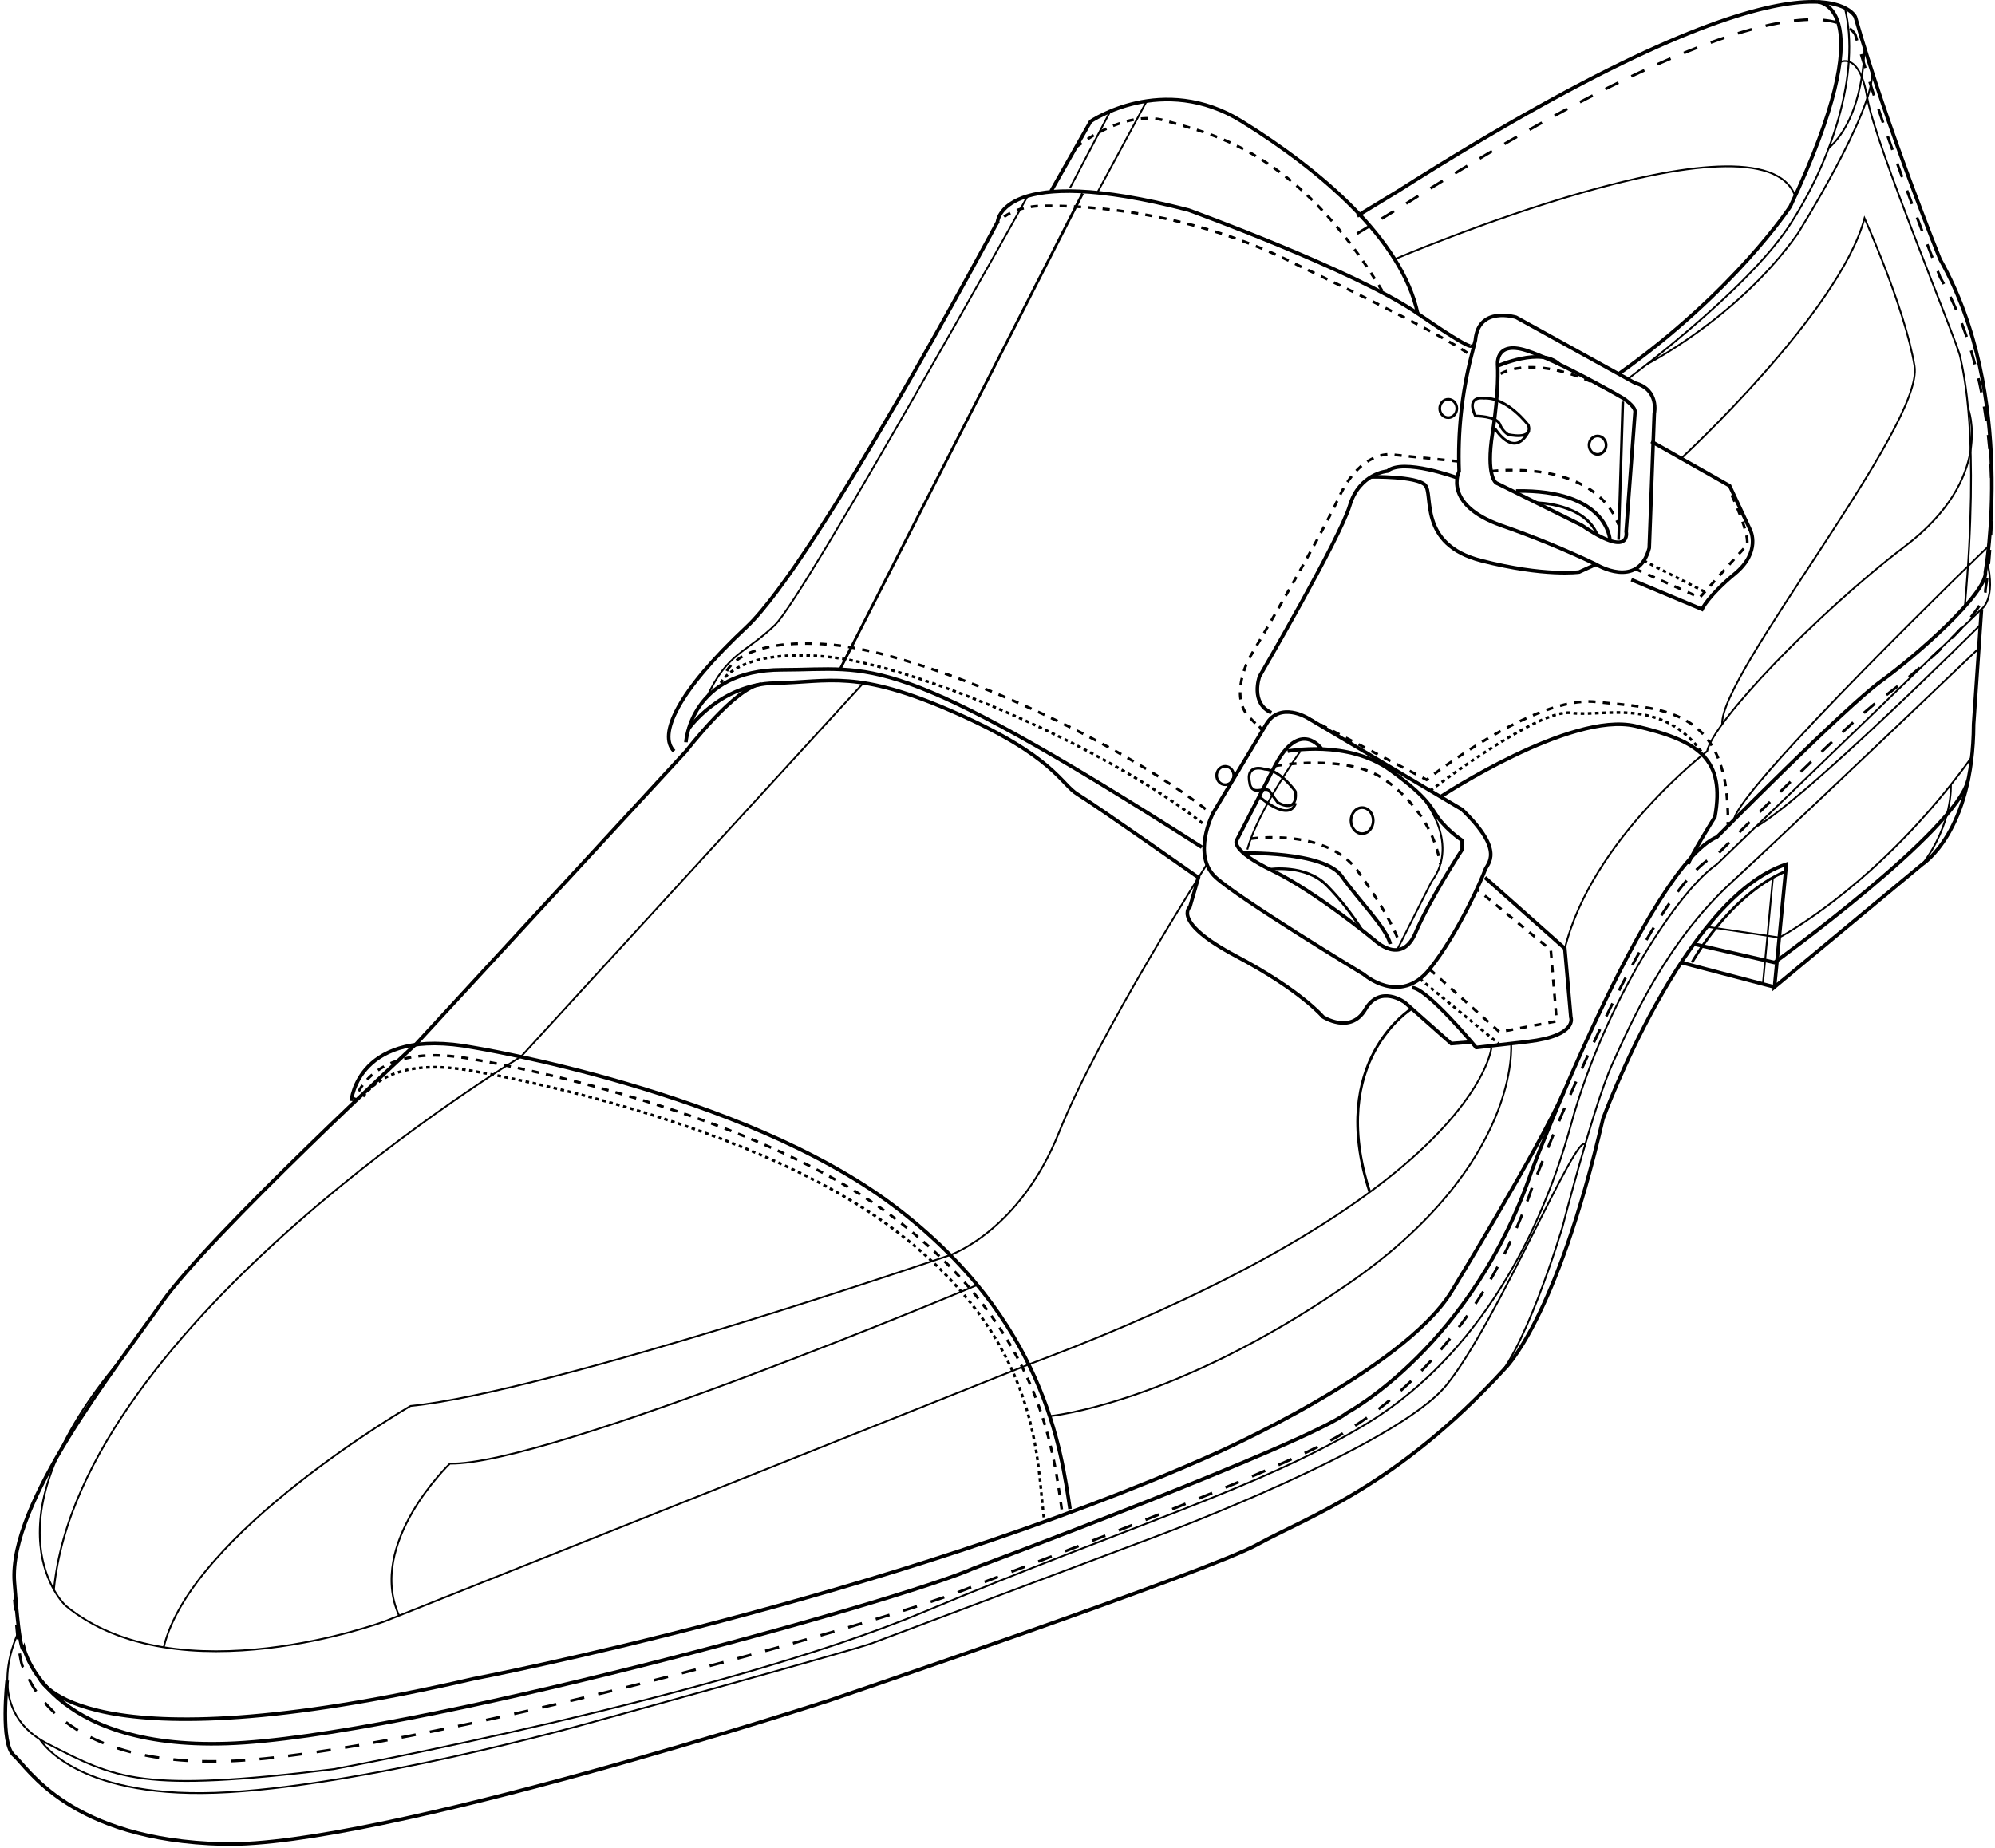
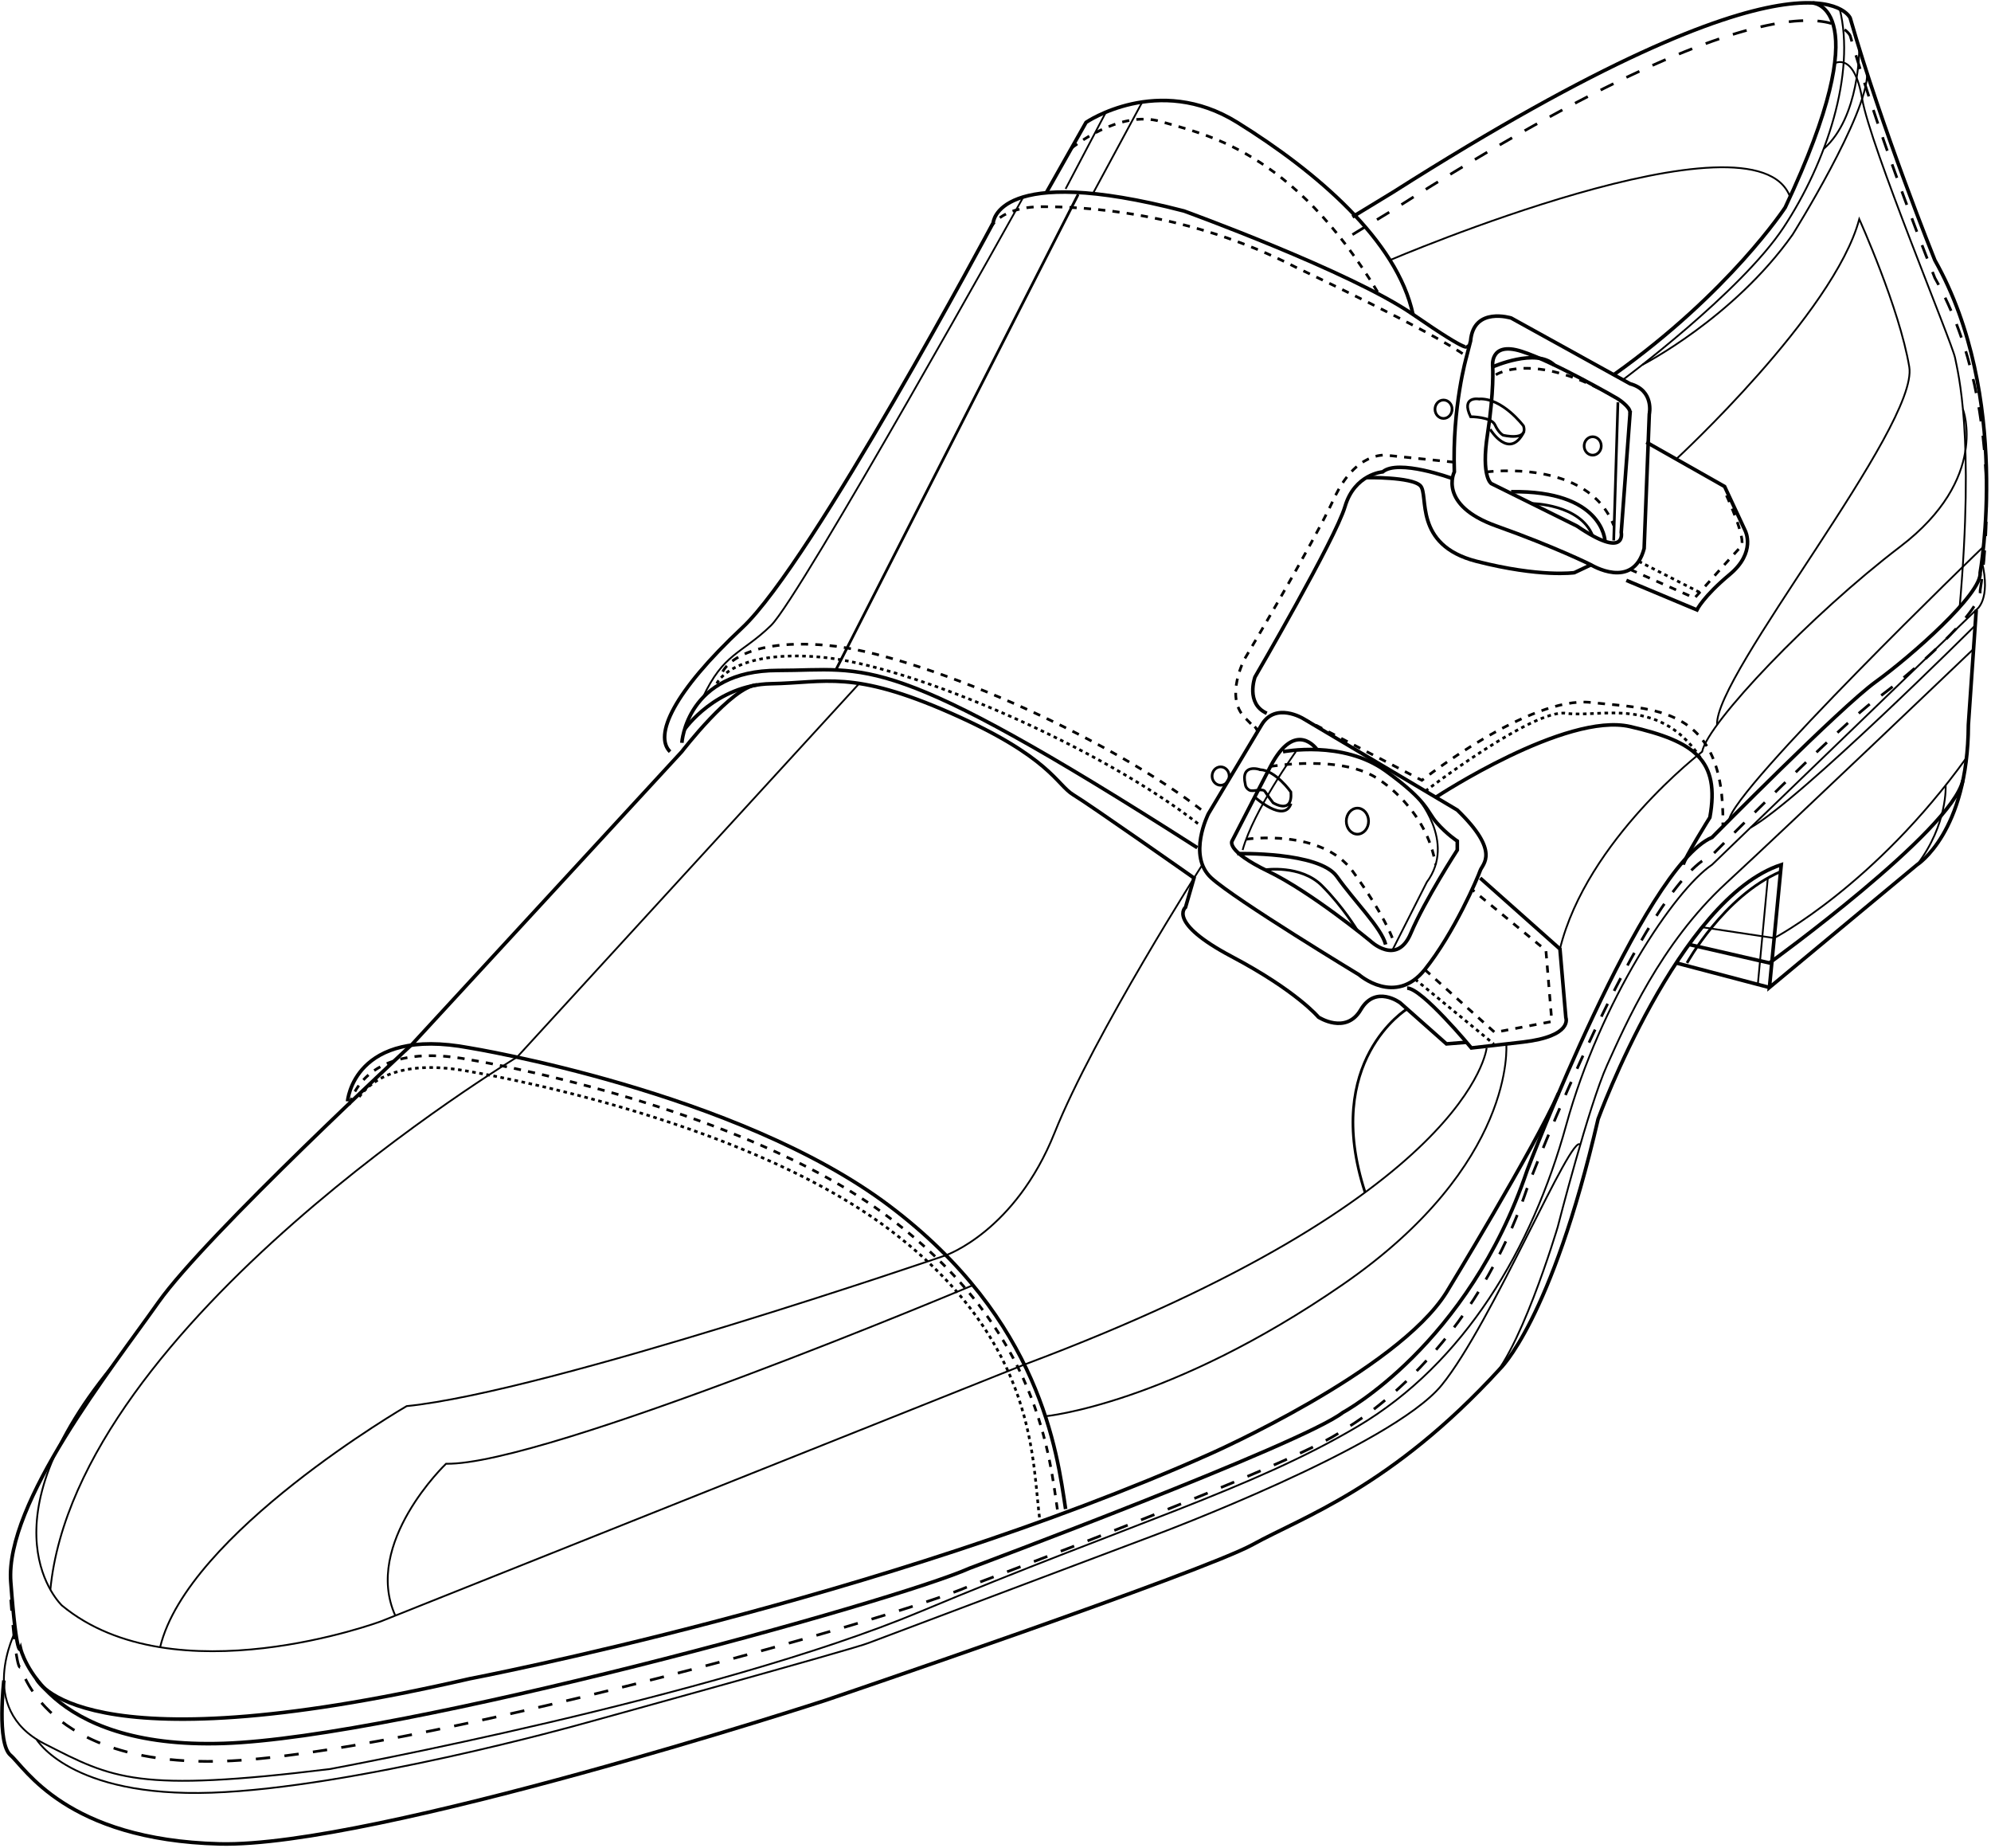
- <svg xmlns="http://www.w3.org/2000/svg" width="555px" height="514px" viewBox="0 0 555 514" version="1.1">
-   <defs />
-   <g id="Page-1" stroke="none" stroke-width="1" fill="none" fill-rule="evenodd">
-     <g id="double-monks" transform="translate(1, 0)" stroke="#000000">
-       <path d="M186.53,209 C182.01,204.48 187.35,192.55 206.68,174.45 C226.01,156.35 276.51,61.74 276.51,61.74 C276.51,61.74 277.42,44.88 329.66,58.45 C329.66,58.45 376.13,75.31 393.41,87.24 C410.69,99.17 408.22,95.88 408.22,95.88" id="Shape" />
-       <path d="M189.82,206.51 C189.82,206.51 191.05,186.36 216.55,186.36 C242.05,186.36 246.55,180.19 333.35,235.71" id="Shape" />
-       <path d="M458.38,122.82 L480.18,135.16 L485.94,147.5 C485.94,147.5 489.02,153.5 481.62,159.63 C474.22,165.76 472.48,169.5 472.48,169.5 L452.83,161.27" id="Shape" />
-       <path d="M446.87,150.17 C446.87,150.17 446.25,136.17 420.75,136.6" id="Shape" />
-       <path d="M453.86,114.59 L451.39,147.9 C451.39,147.9 453.02,155.64 439.05,146.15 L415.2,134.33 C415.2,134.33 412.32,132.48 414.2,120.55 C416.08,108.62 415.64,101.84 415.64,101.84 C415.64,101.84 414.64,94.64 423.64,97.52 C432.64,100.4 450.37,110.68 450.37,110.68 C450.37,110.68 454,113 453.86,114.59 Z" id="Shape" />
-       <path d="M408.33,99 C405.664,109.485 404.516,120.299 404.92,131.11 C404.92,131.11 400.19,140.33 416.64,146.19 C425.618,149.308 434.418,152.917 443,157 C443,157 454.72,164.2 457.81,152.48 L459.21,115 C459.21,115 460.66,108.42 453.87,106.57 L420.76,88.27 C420.76,88.27 410.26,85 409.44,94.64 L408.33,99 Z" id="Shape" />
-       <path d="M415.61,101.84 C415.61,101.84 427.61,96.48 432.74,101.32" id="Shape" />
-       <path d="M404.29,132.89 C404.29,132.89 389.29,127.4 384.97,131.07 C384.97,131.07 377.16,131.66 374.48,140.7 C371.8,149.74 349.39,188.2 349.39,188.2 C349.39,188.2 346.72,195.6 352.68,198.28" id="Shape" />
-       <path d="M400,221.52 C400,221.52 436,197.87 453.88,201.98 C471.76,206.09 478.97,211.23 476.09,227.27 C476.09,227.27 468.89,238.79 468.69,240.43" id="Shape" />
-       <path d="M344.46,237.36 C344.46,237.36 367.29,236.74 372.22,243.73 C377.15,250.72 384.56,257.92 385.79,262.65" id="Shape" />
-       <path d="M412.11,244.14 L434.32,263.88 L436,283 C436,283 438.06,288.14 424.07,289.79 L409.68,291.44 C409.68,291.44 395.9,274.78 391.79,274.78" id="Shape" />
-       <path d="M351.25,201.51 L336.44,226.26 C336.44,226.26 330.44,237.98 337.26,244.15 C344.08,250.32 378.39,271.09 378.39,271.09 C378.39,271.09 388.47,279.93 396.69,269.65 C404.91,259.37 411.5,243.95 412.11,242.09 C412.72,240.23 417.87,236.95 405.74,225.23 L362.74,199.73 C362.74,199.73 355.1,195.07 351.25,201.51 Z" id="Shape" />
-       <path d="M366.67,208.36 C366.67,208.36 360.67,199.72 353.67,213.09 L343,233.86 C343,233.86 341.15,236.53 353.08,242.29 C365.01,248.05 381.46,261.62 381.46,261.62 C381.46,261.62 388.86,268.82 392.77,259.56 C396.68,250.3 405.77,236.35 405.77,236.35 L405.77,233.85 C403.64,232.387 401.705,230.66 400.01,228.71 C397.13,225.42 397.75,222.95 385.82,214.32 C373.89,205.69 357.21,209 357.21,209" id="Shape" />
-       <path d="M100,305.08 C103.87,299.86 112.34,294.55 130.77,298.02 C130.77,298.02 205.35,310.15 247.57,341.96 C289.79,373.77 287.2,407.46 289.57,423.37" id="Shape" stroke-width="0.75" stroke-dasharray="1" />
-       <path d="M97.22,307.27 C98.78,301.98 105.22,289.92 130.73,294.73 C130.73,294.73 205.31,306.86 247.53,338.67 C289.75,370.48 292.2,405.67 294.61,421.54" id="Shape" stroke-width="0.75" stroke-dasharray="2" />
-       <path d="M96.73,306.31 C96.73,306.31 98.38,285.31 130.73,291.44 C130.73,291.44 205.31,303.57 247.53,335.38 C289.75,367.19 294.26,403.93 296.67,419.83" id="Shape" />
-       <path d="M376.54,65 L387.92,58.07 C504.17,-15.73 515.14,9.65 515.14,9.65 C523.91,40.36 538.72,77.1 538.72,77.1 C560.11,114.94 551.33,164.1 551.33,164.1 C551.88,169.92 532.14,187.34 522.27,194.47 C512.4,201.6 476.68,237.79 476.68,237.79 C457.42,246.02 425.2,330.46 425.2,330.46 C408.75,379.27 373.86,397.91 373.86,397.91 C362.56,406.67 270,441.21 270,441.21 C249.18,450.54 112.09,488.37 62.18,490 C12.27,491.63 5.7,463.7 5.7,463.7 C5.7,463.7 4.61,467 3,445.05" id="Shape" stroke-width="0.75" stroke-dasharray="4" />
-       <path d="M376.54,60.1 L387.92,53.17 C504.17,-20.66 515.14,4.71 515.14,4.71 C523.91,35.42 538.72,72.16 538.72,72.16 C560.11,110 551.33,159.16 551.33,159.16 C551.88,164.98 532.14,182.4 522.27,189.53 C512.4,196.66 476.68,232.85 476.68,232.85 C457.42,241.08 425.2,325.52 425.2,325.52 C408.76,374.31 373.87,393 373.87,393 C362.56,401.73 270,436.28 270,436.28 C249.16,445.6 112.07,483.44 62.17,485.09 C12.27,486.74 5.7,458.76 5.7,458.76 C5.7,458.76 4.61,462.05 3,440.12 C1.39,418.19 31,380.9 44.13,362.25 C57.26,343.6 114.87,290.33 114.87,290.33 L189.87,208.98 C189.87,208.98 203.81,190.85 210.78,190.4" id="Shape" />
-       <path d="M291.4,53.17 L302.4,33.78 C302.4,33.78 322.4,20.07 344.49,33.78 C366.58,47.49 389,66.68 393.4,87.24" id="Shape" />
-       <path d="M504.77,0.53 C504.77,0.53 523.37,1.63 497.05,57.46 C497.05,57.46 481.61,81.09 449.3,104.04" id="Shape" />
-       <path d="M4.28,453.8 C4.28,453.8 -6.91,475.36 12.28,485.16 C31.47,494.96 38.05,498.8 91.79,492.22 C91.79,492.22 198.72,472.48 256.3,448.35 C313.88,424.22 348.43,414.35 378.04,396.8 C407.65,379.25 426.56,347.43 436.04,312.9 C445.52,278.37 466.16,247.51 476.65,240.45 L550.2,169.5 C550.2,169.5 554.42,166.87 551.76,155.98" id="Shape" stroke-width="0.5" />
-       <path d="M1,467.54 C1,467.54 -1,485.09 2.86,488.38 C6.72,491.67 18.31,512 61.09,513.05 C103.87,514.1 230,473 230,473 C230,473 334.9,437.38 348.8,429.7 C362.7,422.02 387.37,413.8 417.53,380.89 C417.53,380.89 431.86,367.65 444.95,311.25 C444.95,311.25 467.43,249.7 495.95,240.44 L492.66,274.62 L533.79,240.44 C533.79,240.44 547.93,231.51 548.05,201.51 L550.24,169.51" id="Shape" />
-       <path d="M466.7,267.79 L492.66,274.62" id="Shape" />
-       <path d="M470.24,262.65 L492.65,267.79 C492.65,267.79 543.38,231.07 546.53,216.94" id="Shape" />
-       <path d="M469.7,267.79 C469.7,267.79 479.88,249.23 495.76,242.37" id="Shape" stroke-width="0.75" />
-       <path d="M473.92,257.84 L493.98,260.84 C493.98,260.84 521.92,246.25 547.53,210.64" id="Shape" stroke-width="0.5" />
-       <path d="M541.73,218.33 C541.73,218.33 542.35,229.14 533.78,240.45" id="Shape" stroke-width="0.5" />
-       <path d="M492.22,244.14 L489.43,273.77" id="Shape" stroke-width="0.5" />
-       <path d="M549.94,173.85 C549.94,173.85 501.14,222.51 487.37,230.14" id="Shape" stroke-width="0.5" />
-       <path d="M549.49,180.38 C549.49,180.38 498.89,228.72 480.59,245.58 C462.29,262.44 452.59,284.86 447.48,296.17 C442.37,307.48 433.7,341.28 433.7,341.28 C433.7,341.28 422.53,378.94 413.31,385.37" id="Shape" stroke-width="0.5" />
-       <path d="M552.27,151.89 C552.27,151.89 482.36,219.36 481.4,228.09" id="Shape" stroke-width="0.5" />
-       <path d="M451.83,105.45 C451.83,105.45 484.7,81.07 496.63,63 C508.56,44.93 516.7,20.16 512.22,2.19" id="Shape" stroke-width="0.5" />
-       <path d="M517.67,13.21 C517.67,13.21 517.82,32.34 507.74,41.21" id="Shape" stroke-width="0.5" />
-       <path d="M457.24,101.29 C457.24,101.29 482.65,88.29 499.1,65.03 C499.1,65.03 520.1,31.59 519.86,20.14" id="Shape" stroke-width="0.5" />
-       <path d="M510.81,17.35 C510.81,17.35 516.24,14.03 518.46,27.19 C520.68,40.35 543.51,95.11 544.33,99.3 C545.15,103.49 549.79,120.82 545.62,168.7" id="Shape" stroke-width="0.5" />
-       <path d="M546.54,113.64 C546.54,113.64 553.99,132.91 529.08,151.89 C504.17,170.87 475.47,201 473.92,209 C473.92,209 441.8,233.54 434.33,263.91" id="Shape" stroke-width="0.5" />
-       <path d="M419.38,290.33 C419.38,290.33 422.38,323.87 373.87,357.33 C325.36,390.79 291,394 291,394" id="Shape" stroke-width="0.5" />
-       <path d="M466.7,127.53 C466.7,127.53 510.7,86.99 517.7,60.72 C517.7,60.72 528.88,85.46 531.62,101.85 C534.36,118.24 477.25,187.74 478.11,201.52" id="Shape" stroke-width="0.5" />
-       <path d="M413.92,291.44 C413.92,291.44 410.02,332.82 285.18,379.62 L106.05,451.08 C106.05,451.08 48.47,472.47 17.21,446.69 C17.21,446.69 -6.55,424.55 32.6,378.17" id="Shape" stroke-width="0.5" />
-       <path d="M10.07,467.07 C10.07,467.07 21.07,492.38 130.73,467.07 C130.73,467.07 245.89,445.07 336.92,404.48 C336.92,404.48 389.02,381.48 402.72,359.48 C402.72,359.48 427.15,319.42 433.96,304.01" id="Shape" />
-       <path d="M334.76,240.44 C334.76,240.44 304.57,287.67 293.6,315.09 C282.63,342.51 263.36,349.17 263.36,349.17 C263.36,349.17 152.67,387.17 113.19,391.17 C113.19,391.17 52.13,426.57 44.55,458.29" id="Shape" stroke-width="0.5" />
-       <path d="M270.87,357.51 C270.87,357.51 151.57,407.76 124.15,407.21 C124.15,407.21 100.94,429.36 110.02,449.5" id="Shape" stroke-width="0.5" />
-       <path d="M284.91,54.53 C284.91,54.53 222.86,165.85 214.63,173.84 C206.4,181.83 201.41,181.46 195.63,193.98" id="Shape" stroke-width="0.5" />
-       <path d="M300.18,53.82 L232.73,186.15" id="Shape" stroke-width="0.75" />
-       <path d="M190.59,202.73 C190.59,202.73 199.28,190.33 214.59,190.06 C229.9,189.79 237.18,186.11 264.77,198.29 C292.36,210.47 294.11,218.17 298.77,220.98 C303.43,223.79 332.39,244.15 332.39,244.15 L330.03,252.31 C330.03,252.31 324.75,256.42 342.88,266.02 C361.01,275.62 367.04,282.89 367.04,282.89 C367.04,282.89 374.7,287.89 378.83,280.83 C382.96,273.77 389.83,278.91 389.83,278.91 L402.72,290.34 L408.33,289.89" id="Shape" />
-       <path d="M352.22,241.86 C352.22,241.86 362.15,240.37 368.04,246.27 C371.777,250.079 375.093,254.28 377.93,258.8" id="Shape" stroke-width="0.75" />
-       <path d="M394.25,221.29 C394.25,221.29 405.6,234.07 397.25,245.29 L387.66,264.29" id="Shape" stroke-width="0.5" />
-       <path d="M360.77,209 C360.77,209 349,225.35 346,236.36" id="Shape" stroke-width="0.5" />
-       <path d="M380.44,132.67 C380.44,132.67 392.96,132.43 395.44,134.92 C397.92,137.41 393.31,151.43 411.08,155.98 C428.85,160.53 438.32,159.14 438.32,159.14 L443,157" id="Shape" />
-       <path d="M426.4,139.88 C426.4,139.88 439.91,139.96 443.4,148.88" id="Shape" stroke-width="0.75" />
-       <path d="M450.47,111.71 L449.29,150.17" id="Shape" stroke-width="0.75" />
-       <path d="M411.7,110.79 C411.7,110.79 406.7,109.97 409.44,115.73 C409.44,115.73 415.2,115.73 416.23,117.99 C416.66,119.165 417.451,120.173 418.49,120.87 C418.49,120.87 425.54,122.62 424.18,118.3 C424.17,118.29 418.28,110.37 411.7,110.79 Z" id="Shape" stroke-width="0.75" />
-       <path d="M414.89,119.22 C414.89,119.22 420.24,128.06 424.35,119.84" id="Shape" stroke-width="0.75" />
-       <path d="M350.8,214 C350.8,214 345.33,212.13 346.71,218.09 C346.768,218.777 347.177,219.385 347.79,219.7 C348.87,220.35 351.52,219.01 352.22,220.13 C352.92,221.25 354.46,223.25 354.46,223.25 C354.46,223.25 359.95,226.69 359.41,220.25 C359.4,220.2 355.21,214.17 350.8,214 Z" id="Shape" stroke-width="0.75" />
-       <path d="M349.33,221.61 C349.33,221.61 357.54,229.02 359.44,223.43" id="Shape" stroke-width="0.75" />
-       <path d="M391.76,280.6 C391.76,280.6 368.1,295.07 380.07,331.67" id="Shape" stroke-width="0.75" />
-       <path d="M10.07,483.87 C10.07,483.87 19.41,500.16 58.89,498.79 C98.37,497.42 161.16,479.87 161.16,479.87 C161.16,479.87 238.75,458.48 241.77,457.11 L321.84,427 C321.84,427 387.37,402.5 401.35,385.41 C415.33,368.32 437.76,314.41 439.97,318.49" id="Shape" stroke-width="0.5" />
-       <path d="M239.21,190 L143.92,294 C143.92,294 21.16,367.9 14,442.26" id="Shape" stroke-width="0.5" />
-       <path d="M307.9,30.92 L296.67,52.29" id="Shape" stroke-width="0.5" />
-       <path d="M318.02,28.1 L304.15,53.82" id="Shape" stroke-width="0.5" />
-       <path d="M298.31,41 C298.31,41 311.56,30.11 323.31,33.61 C335.06,37.11 359.92,41.31 383.98,81.67" id="Shape" stroke-width="0.75" stroke-dasharray="2" />
-       <path d="M275.69,63.26 C275.69,63.26 278.24,57.26 289.96,57.26 C301.68,57.26 330.68,58.66 360.7,74.09 C360.7,74.09 399.6,92.39 408.32,98.97" id="Shape" stroke-width="0.75" stroke-dasharray="2" />
-       <path d="M416.48,104 C416.48,104 426.4,97.36 448.48,109.55" id="Shape" stroke-width="0.75" stroke-dasharray="2" />
-       <path d="M413.82,131.11 C413.82,131.11 442.05,127.24 449.29,146" id="Shape" stroke-width="0.75" stroke-dasharray="2" />
-       <ellipse id="Oval" stroke-width="0.75" cx="339.84" cy="215.76" rx="2.38" ry="2.56" />
-       <ellipse id="Oval" stroke-width="0.75" cx="443.44" cy="123.86" rx="2.38" ry="2.56" />
-       <ellipse id="Oval" stroke-width="0.75" cx="401.9" cy="113.64" rx="2.38" ry="2.56" />
-       <ellipse id="Oval" stroke-width="0.75" cx="377.93" cy="228.32" rx="3.1" ry="3.63" />
-       <path d="M453.86,158.25 L471.86,166.25 C471.86,166.25 482.91,153.86 484.75,151.93 C486.59,150 480.26,136.63 480.26,136.63" id="Shape" stroke-width="0.75" stroke-dasharray="2" />
-       <path d="M404.86,128.37 L385.79,126.43 C385.79,126.43 377.5,125.43 371.46,138.43 C365.42,151.43 346.46,183.25 346.46,183.25 C346.46,183.25 340.94,193.67 346.46,199.43 C351.98,205.19 349.3,202.04 349.3,202.04" id="Shape" stroke-width="0.75" stroke-dasharray="2" />
-       <path d="M362.76,199.72 L395.87,216.94 C395.87,216.94 425.87,193.35 442.96,195.27 C460.05,197.19 480.41,195.77 479.68,229.38" id="Shape" stroke-width="0.75" stroke-dasharray="2" />
-       <path d="M396.85,220 C396.85,220 426.93,197 436.07,198.33 C445.21,199.66 463.07,192.91 474.41,212.33" id="Shape" stroke-width="0.75" stroke-dasharray="1" />
-       <path d="M456.25,155.98 L473.23,164.63" id="Shape" stroke-width="0.75" stroke-dasharray="1" />
-       <path d="M347,233.34 C347,233.34 368,230.24 376.73,242.34 C385.46,254.44 387.73,260.83 387.73,260.83" id="Shape" stroke-width="0.75" stroke-dasharray="2" />
-       <path d="M353.71,213.09 C353.71,213.09 374.21,209.55 384.22,216.94 C384.22,216.94 397.22,225.02 399.69,240.44" id="Shape" stroke-width="0.75" stroke-dasharray="2" />
-       <polyline id="Shape" stroke-width="0.75" stroke-dasharray="2" points="396.69 269.64 416.16 287.12 432.06 284.11 430.42 264.29 409.85 247.37" />
-       <path d="M393.98,272.33 L415.88,290.33" id="Shape" stroke-width="0.75" stroke-dasharray="1" />
-       <path d="M201.2,186.69 C201.2,186.69 205.31,177.17 230.26,179.36 C255.21,181.55 308.36,204.54 335.66,226.09" id="Shape" stroke-width="0.75" stroke-dasharray="2" />
-       <path d="M199.55,190 C199.55,190 203.66,180.48 228.61,182.67 C253.56,184.86 306.71,207.85 334.01,229.4" id="Shape" stroke-width="0.75" stroke-dasharray="1" />
-       <path d="M387,72.12 C387,72.12 488.9,28.57 498.4,54.53" id="Shape" stroke-width="0.5" />
-     </g>
+ <svg xmlns="http://www.w3.org/2000/svg" width="693" height="643" viewBox="0 0 693 643">
+   <g stroke="#000" fill="none" fill-rule="evenodd">
+     <path d="M233.22 261.588c-5.655-5.655 1.03-20.564 25.19-43.184 24.164-22.62 87.285-140.863 87.285-140.863s1.14-21.07 66.43-4.11c0 0 58.095 21.08 79.686 35.99 21.6 14.91 18.51 10.8 18.51 10.8" stroke-width="1.25" />
+     <path d="M237.333 258.503s1.542-25.19 33.416-25.19c31.87 0 37.53-7.712 146 61.692m156.29-141.12l27.24 15.422 7.19 15.424s3.85 7.46-5.4 15.17-11.43 12.34-11.43 12.34l-24.56-10.28m-7.457-13.88s-.77-17.48-32.644-16.96" stroke-width="1.25" />
+     <path d="M567.384 143.602l-3.085 41.643s2.03 9.67-15.43-2.185l-29.82-14.78s-3.6-2.314-1.29-17.223c2.31-14.91 1.8-23.392 1.8-23.392s-1.29-8.996 10.02-5.398c11.31 3.6 33.412 16.452 33.412 16.452s4.52 2.85 4.37 4.88z" stroke-width="1.25" />
+     <path d="M510.47 124.067s-5.035 17.3-4.264 40.14c0 0-5.912 11.527 14.652 18.852 20.564 7.32 32.902 13.49 32.902 13.49s14.653 9 18.508-5.66l1.8-46.79s1.806-8.23-6.68-10.54l-41.39-22.88s-13.108-4.114-14.137 7.97l-1.39 5.395zm9.103 3.598s15.06-6.693 21.41-.647" stroke-width="1.25" />
+     <path d="M505.418 166.48s-18.747-6.86-24.146-2.274c0 0-9.767.73-13.108 12.04-3.343 11.31-31.36 59.38-31.36 59.38s-3.343 9.254 4.112 12.595m59.12 29.05s44.993-29.56 67.35-24.42c22.36 5.14 31.36 11.57 27.76 31.62 0 0-9 14.4-9.254 16.45m-155.258-3.85s28.532-.77 34.7 7.97c6.17 8.74 15.425 17.74 16.966 23.65m32.903-23.13l27.76 24.68 2.058 23.907s2.58 6.427-14.9 8.484l-17.99 2.055s-17.22-20.82-22.36-20.82" stroke-width="1.25" />
+     <path d="M439.117 252.248L420.61 283.18s-7.456 14.652 1.028 22.363c8.482 7.712 51.41 33.674 51.41 33.674s12.595 11.053 22.876-1.8c10.283-12.852 18.508-32.13 19.28-34.444.77-2.314 7.196-6.426-7.97-21.078l-53.722-31.875s-9.582-5.818-14.395 2.228z" stroke-width="1.25" />
+     <path d="M458.395 260.82s-7.455-10.8-16.193 5.91l-13.368 25.96s-2.313 3.343 12.596 10.54c14.91 7.198 35.473 24.163 35.473 24.163s9.253 8.996 14.137-2.57c4.884-11.568 16.194-29.012 16.194-29.012v-3.12s-3.597-2.31-7.196-6.42c-3.6-4.11-2.828-7.19-17.738-17.99s-35.728-6.68-35.728-6.68" stroke-width="1.25" />
+     <path d="M125.007 381.712c4.837-6.52 15.418-13.168 38.467-8.822 0 0 93.224 15.166 146.004 54.924 52.78 39.756 49.54 81.88 52.55 101.757" stroke-width=".938" stroke-dasharray="1.25" />
+     <path d="M121.587 384.447c1.954-6.612 9.956-21.69 41.888-15.67 0 0 93.222 15.166 146.003 54.924 52.78 39.76 55.843 83.71 58.853 103.59" stroke-width=".938" stroke-dasharray="2.5" />
+     <path d="M120.975 383.258s2.056-26.22 42.5-18.594c0 0 93.223 15.167 146.003 54.924 52.78 39.756 58.416 85.683 61.425 105.56" stroke-width="1.25" />
+     <path d="M470.738 81.654l14.22-8.66C630.274-19.294 643.985 12.42 643.985 12.42c10.967 38.387 29.475 84.314 29.475 84.314 26.732 47.297 15.765 108.723 15.765 108.723.686 7.274-23.99 29.055-36.33 37.967-12.337 8.91-56.98 54.15-56.98 54.15-24.08 10.283-64.346 115.845-64.346 115.845-20.57 61-64.18 84.31-64.18 84.31-14.14 10.97-129.82 54.15-129.82 54.15-26.05 11.65-197.42 58.95-259.79 61-62.38 2.05-70.6-32.91-70.6-32.91s-1.37 4.12-3.43-23.3" stroke-width=".938" stroke-dasharray="5" />
+     <path d="M470.738 75.484l14.22-8.66C630.274-25.463 643.985 6.252 643.985 6.252c10.967 38.386 29.475 84.312 29.475 84.312 26.732 47.298 15.765 108.724 15.765 108.724.686 7.274-23.99 29.055-36.33 37.966-12.337 8.912-56.98 54.152-56.98 54.152-24.08 10.282-64.346 115.843-64.346 115.843-20.57 61-64.18 84.31-64.18 84.31-14.14 10.96-129.82 54.15-129.82 54.15-26.05 11.65-197.42 58.95-259.79 61-62.38 2.06-70.6-32.9-70.6-32.9s-1.38 4.11-3.43-23.31c-2.06-27.42 34.96-74.03 51.41-97.34 16.45-23.31 88.42-89.9 88.42-89.9l93.734-101.69s17.424-22.668 26.136-23.22" stroke-width="1.25" />
+     <path d="M364.315 66.824l13.71-24.243s25.02-17.13 52.61 0c27.59 17.14 55.693 41.13 61.177 66.84M631.02 1.04s23.247 1.372-9.656 71.156c0 0-19.3 29.538-59.69 58.23" stroke-width="1.25" />
+     <path d="M5.406 567.61s-13.984 26.946 10.007 39.196c23.992 12.25 32.218 17.05 99.393 8.824 0 0 133.666-24.676 205.64-54.836 71.974-30.162 115.157-42.5 152.172-64.434 37.015-21.935 60.655-61.716 72.535-104.876 11.882-43.16 37.65-81.742 50.762-90.568l91.94-88.68s5.28-3.294 1.953-16.9" stroke-width=".625" />
+     <path d="M1.355 584.785s-2.557 21.935 2.323 26.047c4.882 4.113 19.275 29.475 72.742 30.846 53.466 1.372 211.123-50.038 211.123-50.038s131.144-44.555 148.513-54.153c17.37-9.596 48.216-19.877 85.916-61.006 0 0 17.92-16.54 34.274-87.05 0 0 28.104-76.94 63.747-88.51l-4.112 42.72 51.41-42.72s17.68-11.15 17.83-48.67l2.74-40.01M583.44 335.11l32.44 8.533" stroke-width="1.25" />
+     <path d="M587.862 328.678l28.02 6.426s63.412-45.896 67.35-63.56" stroke-width="1.25" />
+     <path d="M587.19 335.104s12.718-23.205 32.572-31.78" stroke-width=".938" />
+     <path d="M592.455 322.668l25.082 3.773s34.928-18.24 66.932-62.75m-7.25 9.59s.78 13.51-9.94 27.65m-51.96 4.63l-3.48 37.036m75.63-124.904s-61 60.82-78.21 70.36" stroke-width=".625" />
+     <path d="M686.922 225.84s-63.244 60.425-86.12 81.503c-22.88 21.078-34.96 49.096-41.386 63.235-6.426 14.137-17.223 56.392-17.223 56.392s-13.967 47.08-25.49 55.108m173.695-291.856s-87.393 84.34-88.585 95.248M564.85 132.175s41.09-30.472 56-53.092c14.91-22.62 25.087-53.524 19.484-75.986m6.81 13.776s.19 23.913-12.41 34.964" stroke-width=".625" />
+     <path d="M571.614 126.974s31.756-16.274 52.322-45.32c0 0 26.192-41.8 25.948-56.116" stroke-width=".625" />
+     <path d="M638.577 22.05s6.787-4.147 9.567 12.305c2.78 16.453 31.314 84.9 32.34 90.134 1.03 5.23 6.824 26.89 1.614 86.75" stroke-width=".625" />
+     <path d="M683.23 142.41s9.313 24.087-21.82 47.812c-31.135 23.727-67.02 61.427-68.955 71.367 0 0-40.15 30.67-49.49 68.63m-18.677 33.05s3.69 41.92-56.892 83.73-103.546 45.86-103.546 45.86" stroke-width=".625" />
+     <path d="M583.44 159.77s54.96-50.676 63.706-83.513c0 0 13.975 30.93 17.403 51.408 3.42 20.48-67.97 107.36-66.89 124.583m-80.21 112.417s-4.88 51.73-160.92 110.22L132.62 564.22s-71.97 26.734-111.04-5.483c0 0-29.703-27.676 19.24-85.65" stroke-width=".625" />
+     <path d="M12.653 584.2s13.73 31.63 150.82 0c0 0 143.95-27.522 257.736-78.243 0 0 65.11-28.79 82.25-56.21 0 0 30.54-50.068 39.05-69.343" stroke-width="1.25" />
+     <path d="M418.51 300.917s-37.744 59.036-51.453 93.308c-13.71 34.274-37.803 42.6-37.803 42.6S190.892 484.358 141.54 489.33c0 0-76.33 44.247-85.805 83.902" stroke-width=".625" />
+     <path d="M338.648 447.254s-149.126 62.815-183.4 62.13c0 0-29.017 27.684-17.656 52.856M356.2 68.533s-77.568 139.152-87.85 149.14c-10.282 9.985-16.52 9.517-23.768 25.174" stroke-width=".625" />
+     <path d="M375.283 67.636l-84.313 165.42" stroke-width=".938" />
+     <path d="M238.3 253.78s10.858-15.497 30.05-15.84c19.193-.344 28.24-4.932 62.72 10.28 34.48 15.215 36.673 24.85 42.5 28.363 5.825 3.512 42.022 28.96 42.022 28.96l-2.952 10.197s-6.6 5.14 16.065 17.136c22.664 11.995 30.204 21.083 30.204 21.083s9.57 6.25 14.73-2.58c5.17-8.83 13.71-2.4 13.71-2.4l16.11 14.29 7-.56" stroke-width="1.25" />
+     <path d="M440.33 302.69s12.41-1.86 19.78 5.51c7.368 7.368 12.363 15.657 12.363 15.657" stroke-width=".938" />
+     <path d="M492.877 276.972s14.186 15.976 3.733 30.028l-11.99 23.7m-33.594-69.112s-14.737 20.465-18.507 34.224" stroke-width=".625" />
+     <path d="M475.613 166.205s15.644-.3 18.755 2.81c3.11 3.112-2.666 20.643 19.556 26.322 22.223 5.68 34.05 3.95 34.05 3.95l5.786-2.733" stroke-width="1.25" />
+     <path d="M533.06 175.22s16.892.105 21.303 11.233m8.78-46.45l-1.468 48.07m-46.988-49.226s-6.295-1.03-2.825 6.17c0 0 7.197 0 8.482 2.826 1.285 2.828 2.828 3.6 2.828 3.6s8.815 2.184 7.106-3.214c0 0-7.368-9.9-15.59-9.39zm3.986 10.54s6.684 11.052 11.825.77m-91.943 117.656s-6.84-2.343-5.11 5.108c0 0 0 1.21 1.345 2.02s4.665-.86 5.54.54c.876 1.4 2.796 3.9 2.796 3.9s6.857 4.3 6.185-3.76c0 0-5.24-7.53-10.75-7.79zm-1.835 9.562s10.264 9.262 12.637 2.27m40.398 71.468s-29.572 18.084-14.615 63.844" stroke-width=".938" />
+     <path d="M12.653 605.207s11.67 20.363 61.025 18.65c49.354-1.715 127.84-23.65 127.84-23.65s96.992-26.732 100.762-28.446l100.078-37.7s81.914-30.62 99.392-51.98c17.48-21.36 45.51-88.7 48.274-83.65m-250.95-160.58L179.96 367.89S26.505 460.244 17.533 553.19m367.41-514.17l-14.04 26.707m26.687-30.232l-17.337 32.14" stroke-width=".625" />
+     <path d="M372.944 51.565s16.562-13.61 31.214-9.24c14.65 4.37 45.768 9.628 75.836 60.08M344.674 79.44s3.19-7.46 17.84-7.507c14.653-.048 50.897 1.752 88.427 21.03 0 0 48.63 22.878 59.53 31.103m10.19 6.354s12.4-8.304 39.98 6.937m-43.29 26.895s35.29-4.84 44.34 18.615" stroke-width=".938" stroke-dasharray="2.5" />
+     <path d="M427.842 270.068c0 1.77-1.332 3.204-2.977 3.204-1.644 0-2.978-1.434-2.978-3.204 0-1.77 1.334-3.204 2.978-3.204 1.645 0 2.977 1.434 2.977 3.204zM557.34 155.19c0 1.77-1.333 3.204-2.978 3.204-1.644 0-2.977-1.434-2.977-3.204 0-1.77 1.333-3.204 2.977-3.204 1.645 0 2.978 1.434 2.978 3.204zm-51.922-12.78c0 1.77-1.332 3.204-2.977 3.204-1.64 0-2.97-1.434-2.97-3.204 0-1.77 1.34-3.204 2.98-3.204s2.98 1.435 2.98 3.204zM476.35 285.765c0 2.503-1.736 4.532-3.878 4.532-2.14 0-3.876-2.03-3.876-4.532 0-2.504 1.735-4.533 3.876-4.533 2.142 0 3.878 2.03 3.878 4.533z" stroke-width=".938" />
+     <path d="M567.388 198.175l22.445 9.946s13.812-15.49 16.11-17.89c2.295-2.4-5.61-19.12-5.61-19.12m-94.196-10.27L482.3 158.4s-10.36-1.304-17.9 14.96c-7.54 16.26-31.23 56.018-31.23 56.018s-6.893 13.023 0 20.22c6.895 7.198 3.555 3.26 3.555 3.26m16.79-2.832l41.387 21.523s37.53-29.49 58.864-27.09c21.336 2.4 46.817.63 45.9 42.64" stroke-width=".938" stroke-dasharray="2.5" />
+     <path d="M496.124 275.303s37.595-28.795 49.03-27.08c11.434 1.713 33.74-6.78 47.927 17.48m-22.7-70.366l21.22 10.81" stroke-width=".938" stroke-dasharray="1.25" />
+     <path d="M433.755 292.042s26.206-3.877 37.162 11.28c10.955 15.16 13.703 23.12 13.703 23.12M442.2 266.73s25.632-4.426 38.136 4.813c0 0 16.244 10.095 19.344 29.373m-3.755 36.502l24.333 21.848 19.88-3.77-2.057-24.77-25.7-21.148" stroke-width=".938" stroke-dasharray="2.5" />
+     <path d="M492.536 340.775l27.38 22.5" stroke-width=".938" stroke-dasharray="1.25" />
+     <path d="M251.556 233.734s5.14-11.903 36.33-9.16c31.19 2.74 97.62 31.476 131.75 58.407" stroke-width=".938" stroke-dasharray="2.5" />
+     <path d="M249.5 237.846s5.14-11.902 36.33-9.16c31.19 2.742 97.62 31.477 131.75 58.408" stroke-width=".938" stroke-dasharray="1.25" />
+     <path d="M483.808 90.52s127.372-54.44 139.26-21.987" stroke-width=".625" />
  </g>
</svg>
